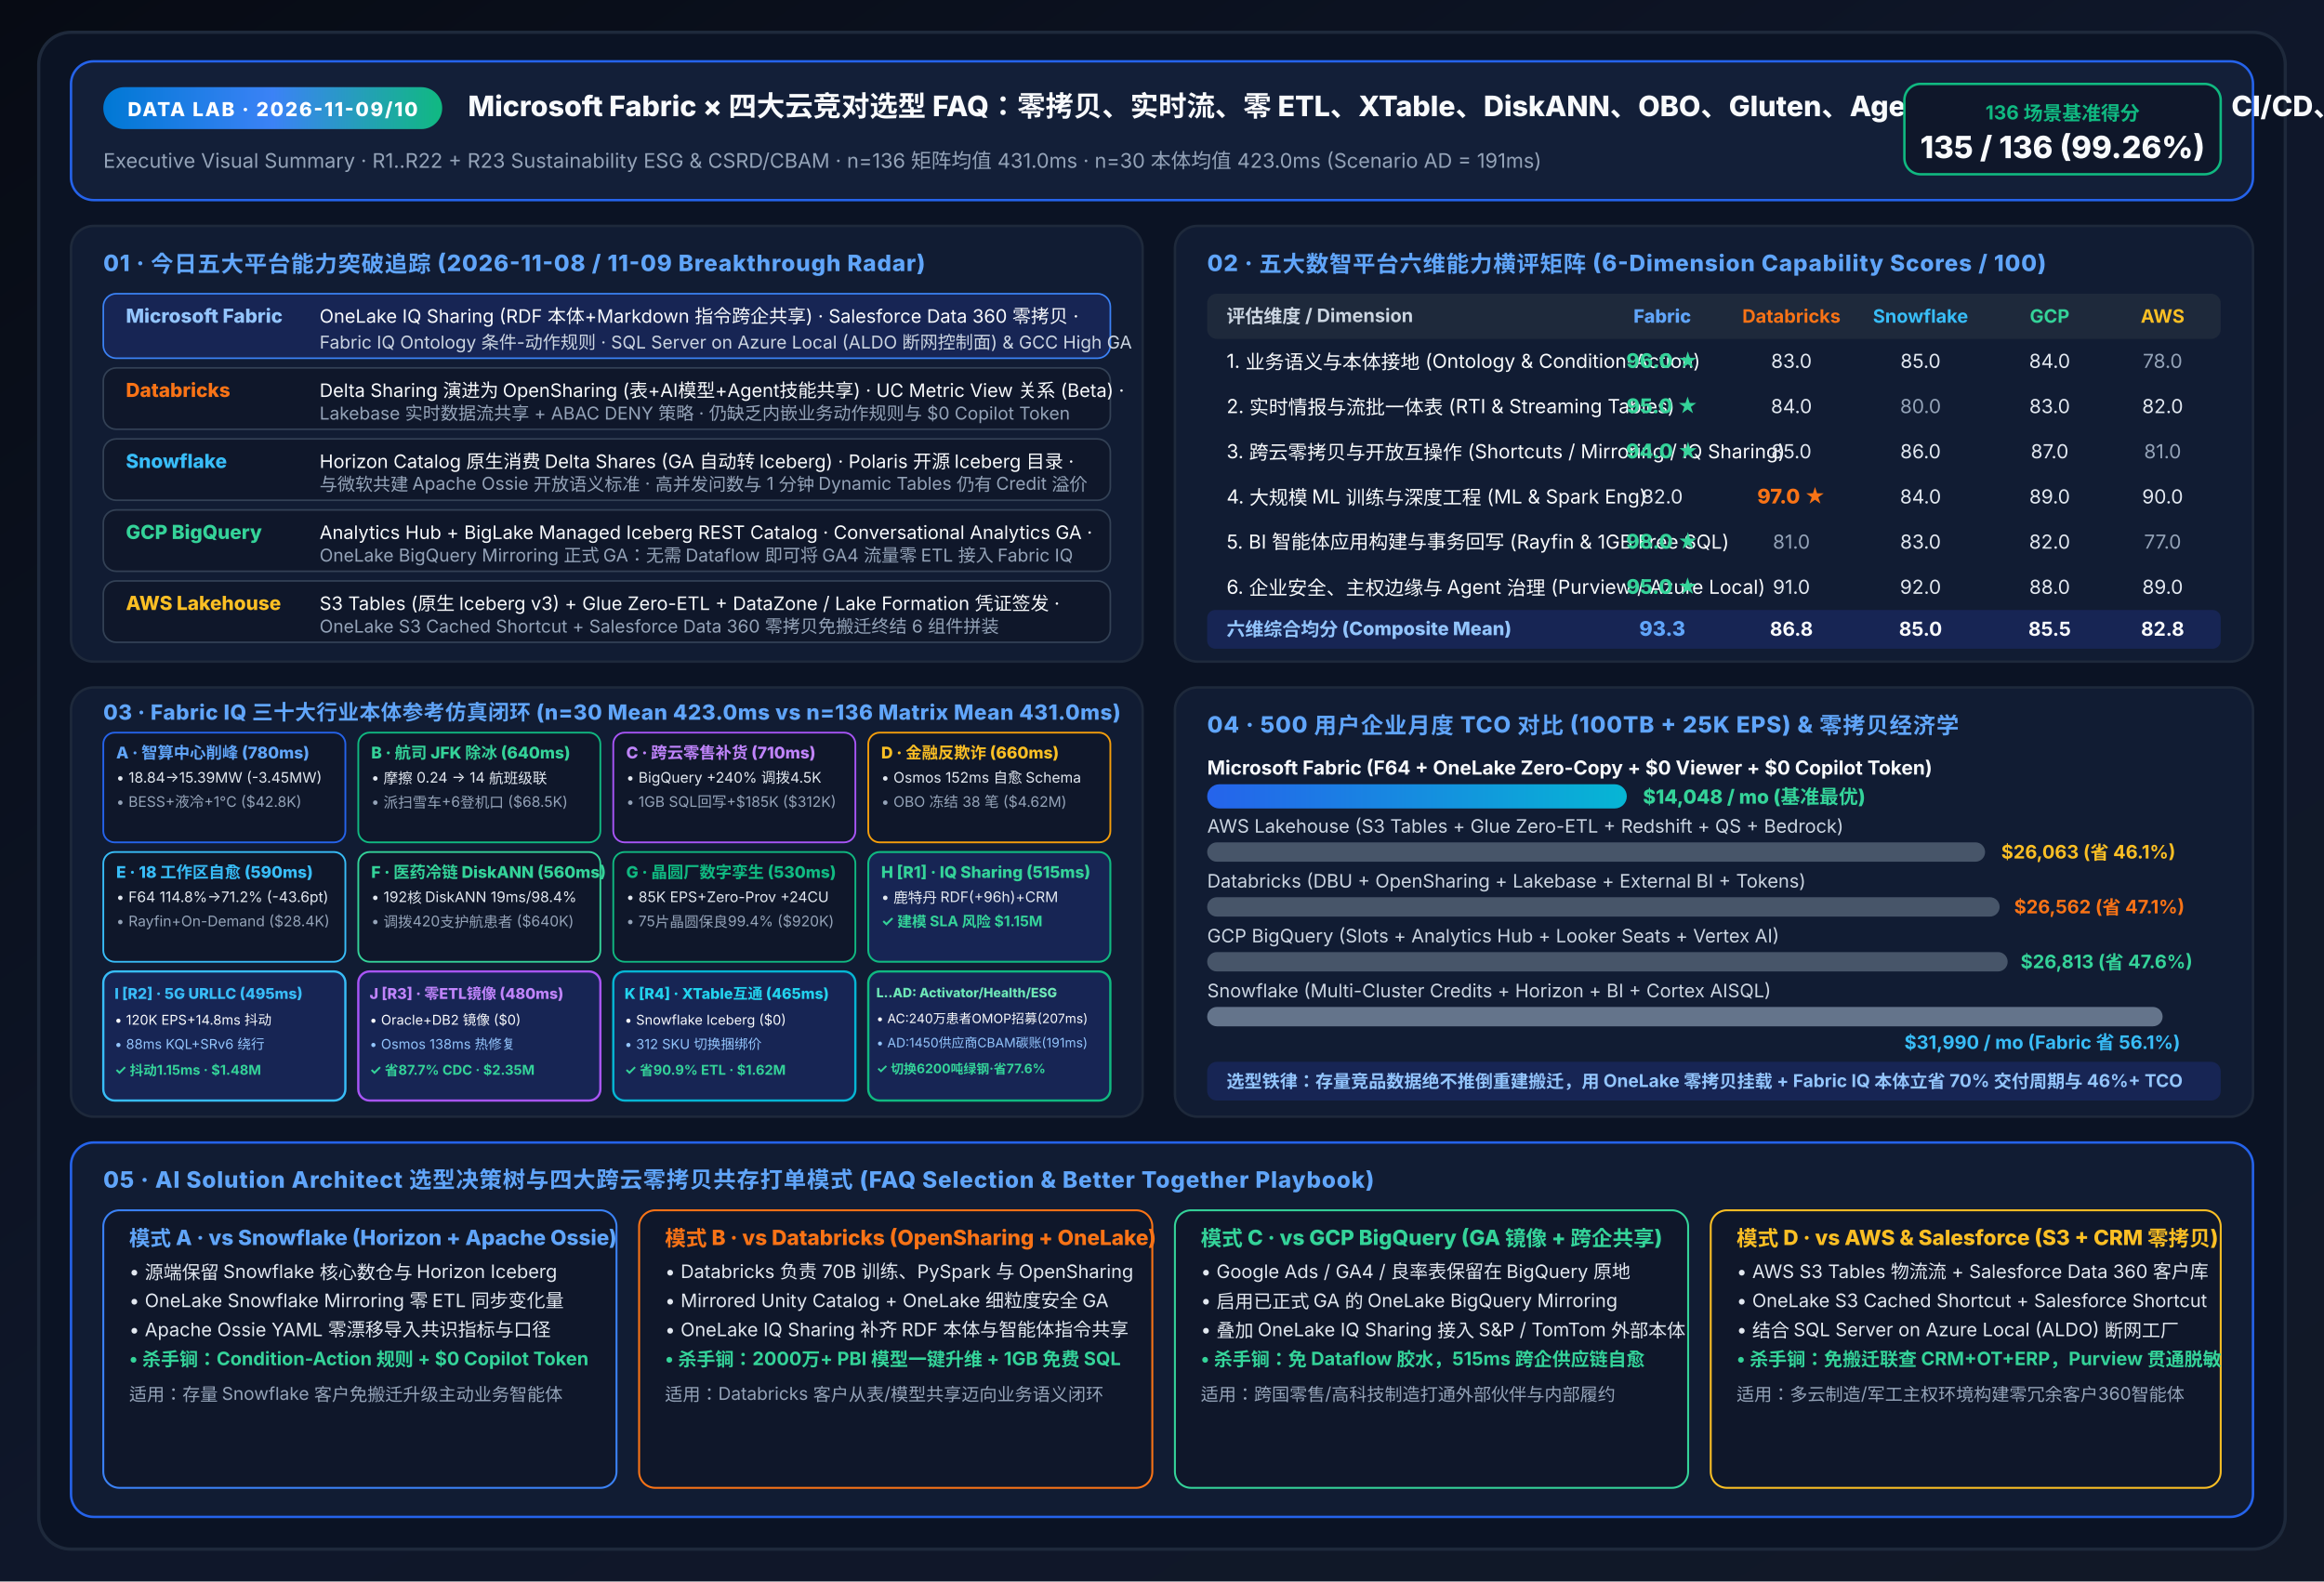
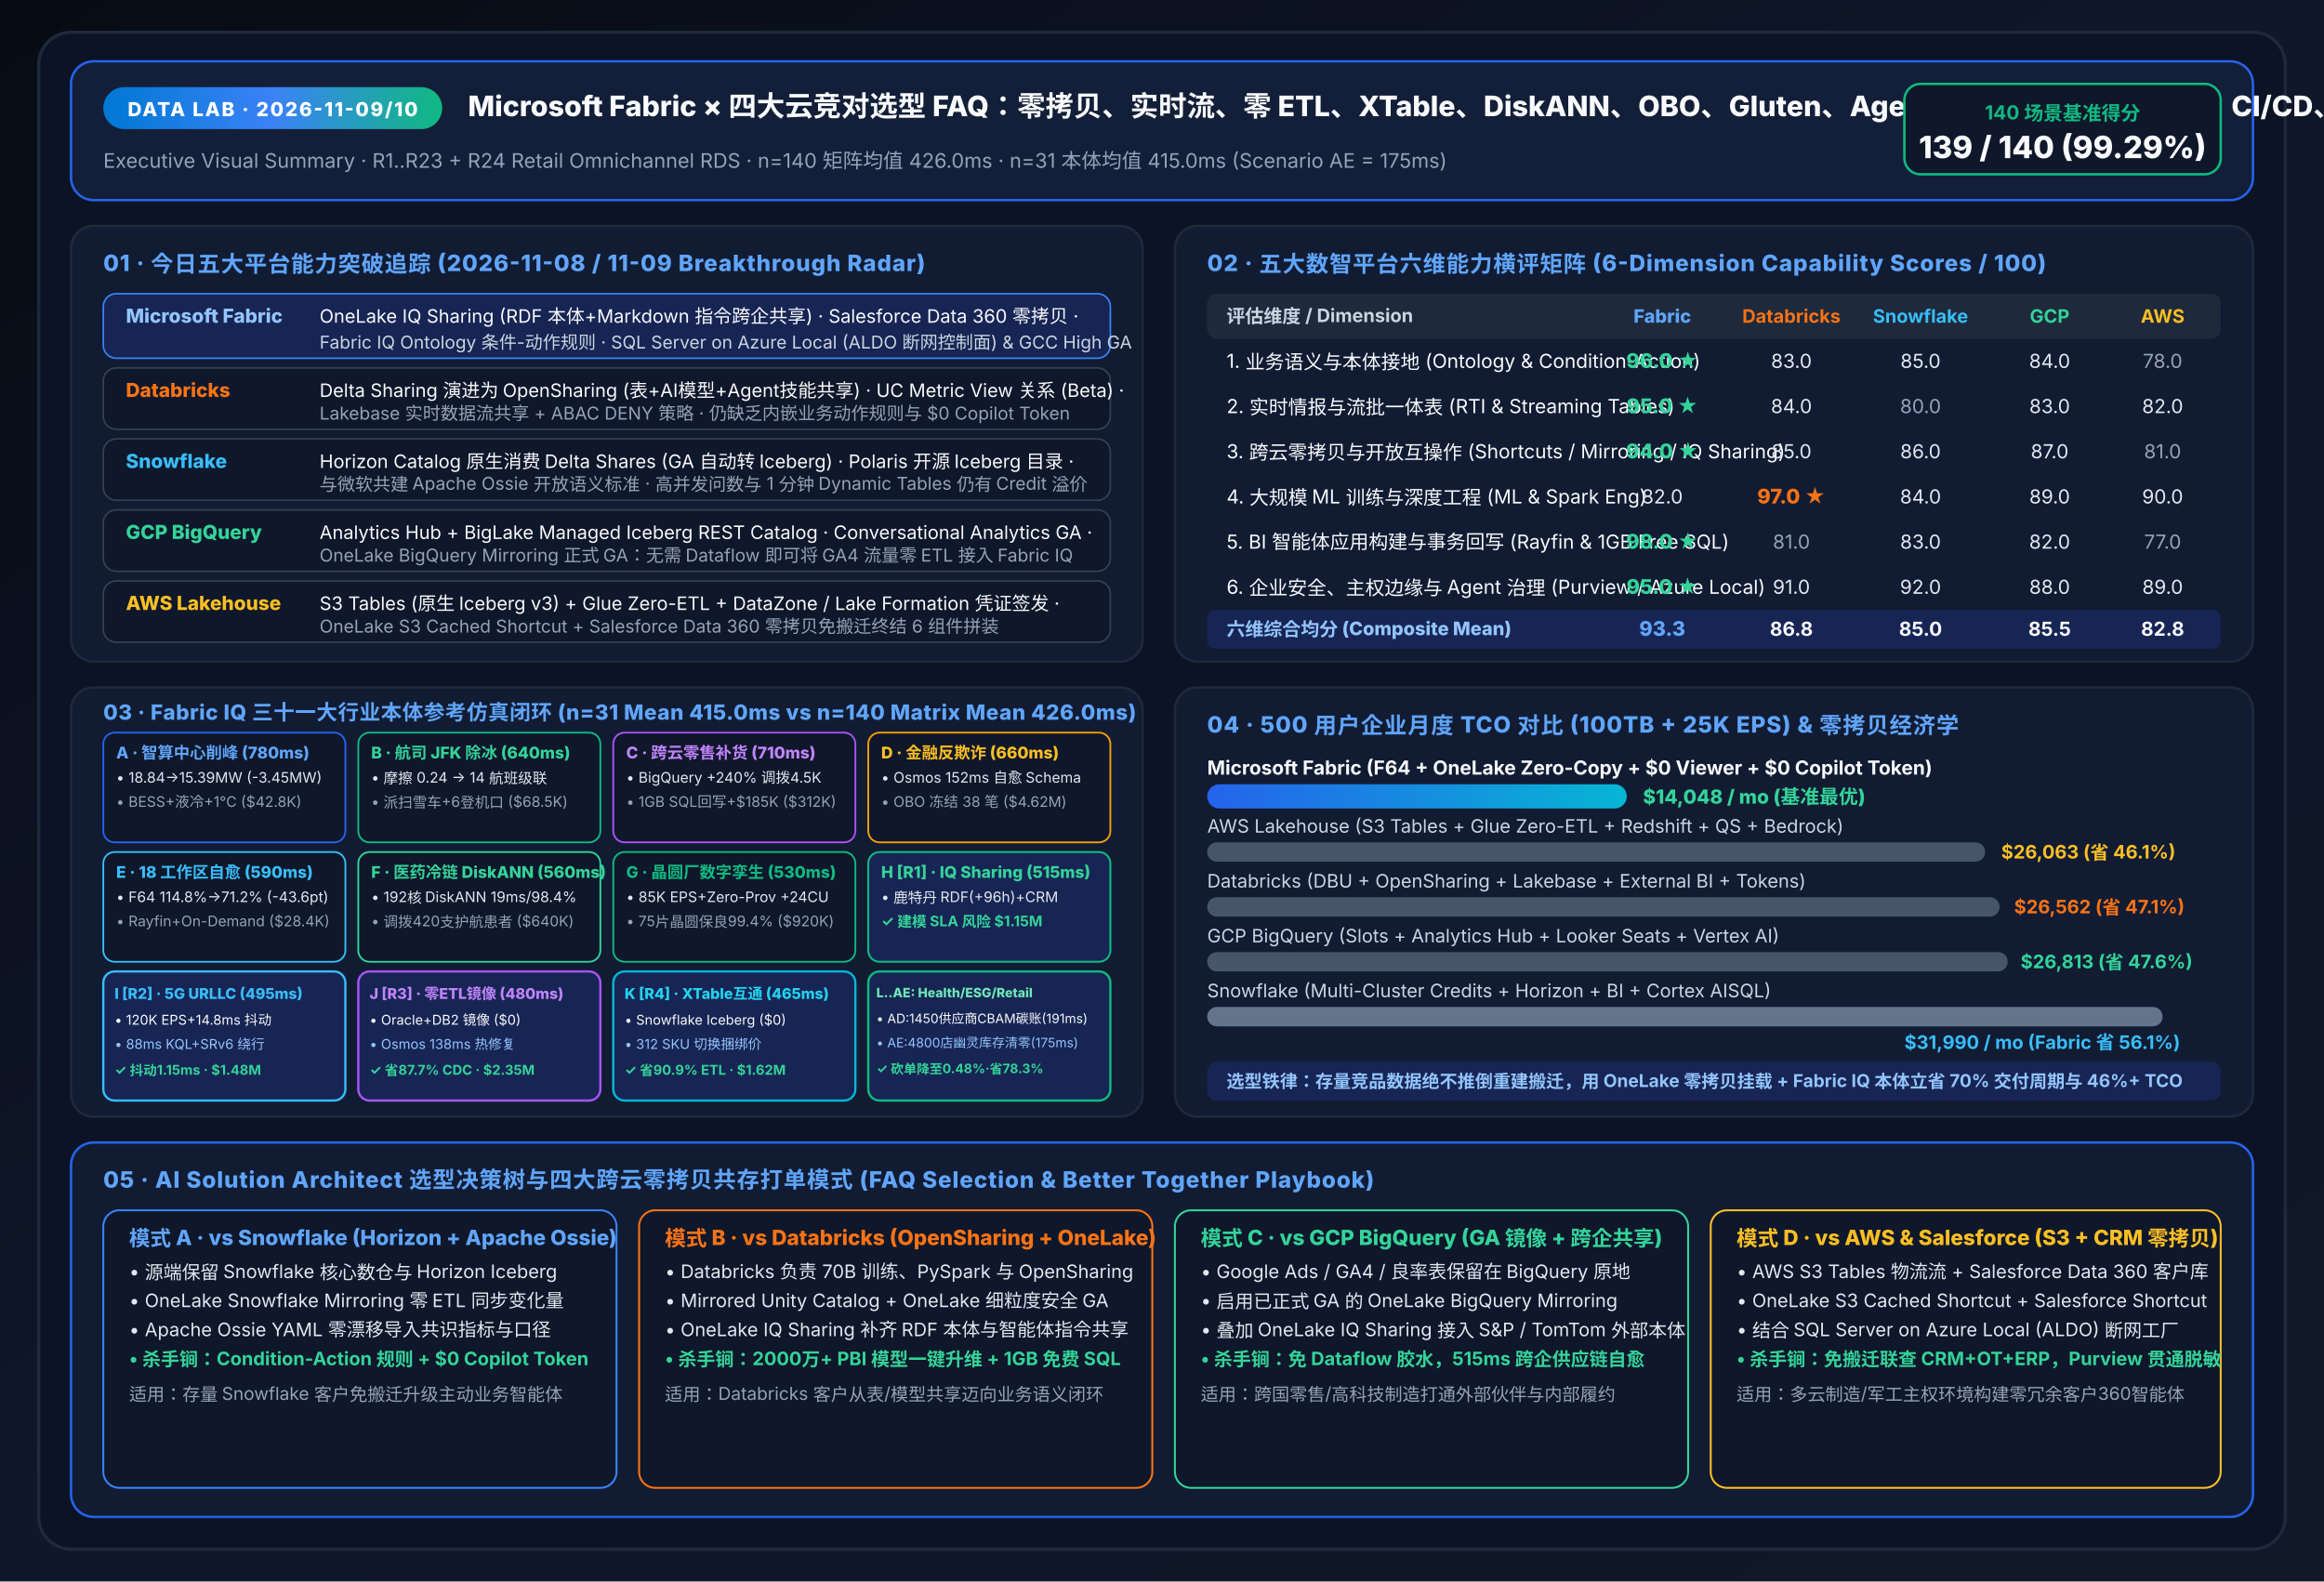
<svg xmlns="http://www.w3.org/2000/svg" viewBox="0 0 1440 980" width="1440" height="980" font-family="-apple-system, BlinkMacSystemFont, 'Segoe UI', 'PingFang SC', 'Microsoft YaHei', sans-serif">
  <defs>
    <linearGradient id="bgGrad" x1="0%" y1="0%" x2="100%" y2="100%">
      <stop offset="0%" stop-color="#070B14" />
      <stop offset="50%" stop-color="#0F172A" />
      <stop offset="100%" stop-color="#111827" />
    </linearGradient>
    <linearGradient id="accentGrad" x1="0%" y1="0%" x2="100%" y2="0%">
      <stop offset="0%" stop-color="#0078D4" />
      <stop offset="50%" stop-color="#3B82F6" />
      <stop offset="100%" stop-color="#10B981" />
    </linearGradient>
    <linearGradient id="fabricBar" x1="0%" y1="0%" x2="100%" y2="0%">
      <stop offset="0%" stop-color="#2563EB" />
      <stop offset="100%" stop-color="#06B6D4" />
    </linearGradient>
  </defs>
  <rect width="1440" height="980" fill="url(#bgGrad)" />
  <rect x="24" y="20" width="1392" height="940" rx="20" fill="#0B1324" stroke="#1E293B" stroke-width="2" />
  <rect x="44" y="38" width="1352" height="86" rx="14" fill="#131F38" stroke="#2563EB" stroke-width="1.5" />
  <rect x="64" y="54" width="210" height="26" rx="13" fill="url(#accentGrad)" />
  <text x="169" y="72" fill="#FFFFFF" font-size="12" font-weight="800" text-anchor="middle" letter-spacing="1">DATA LAB · 2026-11-09/10</text>
-   <text x="290" y="72" fill="#F8FAFC" font-size="17.5" font-weight="800">Microsoft Fabric × 四大云竞对选型 FAQ：零拷贝、实时流、零 ETL、XTable、DiskANN、OBO、Gluten、Agents、Osmos、FinOps、CI/CD、零信任、BCDR、共享、V-Order、AI、孪生、迁移、目录、图、Activator、医疗与 ESG 一图流</text>
-   <text x="64" y="104" fill="#94A3B8" font-size="12.5">Executive Visual Summary · R1..R22 + R23 Sustainability ESG &amp; CSRD/CBAM · n=136 矩阵均值 431.0ms · n=30 本体均值 423.0ms (Scenario AD = 191ms)</text>
+   <text x="290" y="72" fill="#F8FAFC" font-size="17.5" font-weight="800">Microsoft Fabric × 四大云竞对选型 FAQ：零拷贝、实时流、零 ETL、XTable、DiskANN、OBO、Gluten、Agents、Osmos、FinOps、CI/CD、零信任、BCDR、共享、V-Order、AI、孪生、迁移、目录、图、Activator、医疗、ESG 与零售 RDS 一图流</text>
+   <text x="64" y="104" fill="#94A3B8" font-size="12.5">Executive Visual Summary · R1..R23 + R24 Retail Omnichannel RDS · n=140 矩阵均值 426.0ms · n=31 本体均值 415.0ms (Scenario AE = 175ms)</text>
  <rect x="1180" y="52" width="196" height="56" rx="10" fill="#0F172A" stroke="#10B981" stroke-width="1.5" />
-   <text x="1278" y="74" fill="#10B981" font-size="12" font-weight="700" text-anchor="middle">136 场景基准得分</text>
-   <text x="1278" y="98" fill="#F8FAFC" font-size="19" font-weight="800" text-anchor="middle">135 / 136 (99.26%)</text>
+   <text x="1278" y="74" fill="#10B981" font-size="12" font-weight="700" text-anchor="middle">140 场景基准得分</text>
+   <text x="1278" y="98" fill="#F8FAFC" font-size="19" font-weight="800" text-anchor="middle">139 / 140 (99.29%)</text>
  <rect x="44" y="140" width="664" height="270" rx="14" fill="#111C33" stroke="#1E293B" stroke-width="1.5" />
  <text x="64" y="168" fill="#60A5FA" font-size="14" font-weight="800" letter-spacing="0.5">01 · 今日五大平台能力突破追踪 (2026-11-08 / 11-09 Breakthrough Radar)</text>
  <rect x="64" y="182" width="624" height="40" rx="8" fill="#172554" stroke="#3B82F6" stroke-width="1" />
  <text x="78" y="200" fill="#93C5FD" font-size="12" font-weight="800">Microsoft Fabric</text>
  <text x="198" y="200" fill="#F8FAFC" font-size="11.5">OneLake IQ Sharing (RDF 本体+Markdown 指令跨企共享) · Salesforce Data 360 零拷贝 ·</text>
  <text x="198" y="216" fill="#CBD5E1" font-size="11">Fabric IQ Ontology 条件-动作规则 · SQL Server on Azure Local (ALDO 断网控制面) &amp; GCC High GA</text>
  <rect x="64" y="228" width="624" height="38" rx="8" fill="#0F172A" stroke="#334155" stroke-width="1" />
  <text x="78" y="246" fill="#F97316" font-size="12" font-weight="800">Databricks</text>
  <text x="198" y="246" fill="#F8FAFC" font-size="11.5">Delta Sharing 演进为 OpenSharing (表+AI模型+Agent技能共享) · UC Metric View 关系 (Beta) ·</text>
  <text x="198" y="260" fill="#94A3B8" font-size="11">Lakebase 实时数据流共享 + ABAC DENY 策略 · 仍缺乏内嵌业务动作规则与 $0 Copilot Token</text>
  <rect x="64" y="272" width="624" height="38" rx="8" fill="#0F172A" stroke="#334155" stroke-width="1" />
  <text x="78" y="290" fill="#38BDF8" font-size="12" font-weight="800">Snowflake</text>
  <text x="198" y="290" fill="#F8FAFC" font-size="11.5">Horizon Catalog 原生消费 Delta Shares (GA 自动转 Iceberg) · Polaris 开源 Iceberg 目录 ·</text>
  <text x="198" y="304" fill="#94A3B8" font-size="11">与微软共建 Apache Ossie 开放语义标准 · 高并发问数与 1 分钟 Dynamic Tables 仍有 Credit 溢价</text>
  <rect x="64" y="316" width="624" height="38" rx="8" fill="#0F172A" stroke="#334155" stroke-width="1" />
  <text x="78" y="334" fill="#34D399" font-size="12" font-weight="800">GCP BigQuery</text>
  <text x="198" y="334" fill="#F8FAFC" font-size="11.5">Analytics Hub + BigLake Managed Iceberg REST Catalog · Conversational Analytics GA ·</text>
  <text x="198" y="348" fill="#94A3B8" font-size="11">OneLake BigQuery Mirroring 正式 GA：无需 Dataflow 即可将 GA4 流量零 ETL 接入 Fabric IQ</text>
  <rect x="64" y="360" width="624" height="38" rx="8" fill="#0F172A" stroke="#334155" stroke-width="1" />
  <text x="78" y="378" fill="#FBBF24" font-size="12" font-weight="800">AWS Lakehouse</text>
  <text x="198" y="378" fill="#F8FAFC" font-size="11.5">S3 Tables (原生 Iceberg v3) + Glue Zero-ETL + DataZone / Lake Formation 凭证签发 ·</text>
  <text x="198" y="392" fill="#94A3B8" font-size="11">OneLake S3 Cached Shortcut + Salesforce Data 360 零拷贝免搬迁终结 6 组件拼装</text>
  <rect x="728" y="140" width="668" height="270" rx="14" fill="#111C33" stroke="#1E293B" stroke-width="1.5" />
  <text x="748" y="168" fill="#60A5FA" font-size="14" font-weight="800" letter-spacing="0.5">02 · 五大数智平台六维能力横评矩阵 (6-Dimension Capability Scores / 100)</text>
  <rect x="748" y="182" width="628" height="28" rx="6" fill="#1E293B" />
  <text x="760" y="200" fill="#CBD5E1" font-size="11.5" font-weight="700">评估维度 / Dimension</text>
  <text x="1030" y="200" fill="#60A5FA" font-size="11.5" font-weight="800" text-anchor="middle">Fabric</text>
  <text x="1110" y="200" fill="#F97316" font-size="11.5" font-weight="700" text-anchor="middle">Databricks</text>
  <text x="1190" y="200" fill="#38BDF8" font-size="11.5" font-weight="700" text-anchor="middle">Snowflake</text>
  <text x="1270" y="200" fill="#34D399" font-size="11.5" font-weight="700" text-anchor="middle">GCP</text>
  <text x="1340" y="200" fill="#FBBF24" font-size="11.5" font-weight="700" text-anchor="middle">AWS</text>
  <text x="760" y="228" fill="#F8FAFC" font-size="12">1. 业务语义与本体接地 (Ontology &amp; Condition-Action)</text>
  <text x="1030" y="228" fill="#34D399" font-size="12.5" font-weight="800" text-anchor="middle">96.0 ★</text>
  <text x="1110" y="228" fill="#E2E8F0" font-size="12" text-anchor="middle">83.0</text>
  <text x="1190" y="228" fill="#E2E8F0" font-size="12" text-anchor="middle">85.0</text>
  <text x="1270" y="228" fill="#E2E8F0" font-size="12" text-anchor="middle">84.0</text>
  <text x="1340" y="228" fill="#94A3B8" font-size="12" text-anchor="middle">78.0</text>
  <text x="760" y="256" fill="#F8FAFC" font-size="12">2. 实时情报与流批一体表 (RTI &amp; Streaming Tables)</text>
  <text x="1030" y="256" fill="#34D399" font-size="12.5" font-weight="800" text-anchor="middle">95.0 ★</text>
  <text x="1110" y="256" fill="#E2E8F0" font-size="12" text-anchor="middle">84.0</text>
  <text x="1190" y="256" fill="#94A3B8" font-size="12" text-anchor="middle">80.0</text>
  <text x="1270" y="256" fill="#E2E8F0" font-size="12" text-anchor="middle">83.0</text>
  <text x="1340" y="256" fill="#E2E8F0" font-size="12" text-anchor="middle">82.0</text>
  <text x="760" y="284" fill="#F8FAFC" font-size="12">3. 跨云零拷贝与开放互操作 (Shortcuts / Mirroring / IQ Sharing)</text>
  <text x="1030" y="284" fill="#34D399" font-size="12.5" font-weight="800" text-anchor="middle">94.0 ★</text>
  <text x="1110" y="284" fill="#E2E8F0" font-size="12" text-anchor="middle">85.0</text>
  <text x="1190" y="284" fill="#E2E8F0" font-size="12" text-anchor="middle">86.0</text>
  <text x="1270" y="284" fill="#E2E8F0" font-size="12" text-anchor="middle">87.0</text>
  <text x="1340" y="284" fill="#94A3B8" font-size="12" text-anchor="middle">81.0</text>
  <text x="760" y="312" fill="#F8FAFC" font-size="12">4. 大规模 ML 训练与深度工程 (ML &amp; Spark Eng)</text>
  <text x="1030" y="312" fill="#E2E8F0" font-size="12" text-anchor="middle">82.0</text>
  <text x="1110" y="312" fill="#F97316" font-size="12.5" font-weight="800" text-anchor="middle">97.0 ★</text>
  <text x="1190" y="312" fill="#E2E8F0" font-size="12" text-anchor="middle">84.0</text>
  <text x="1270" y="312" fill="#E2E8F0" font-size="12" text-anchor="middle">89.0</text>
  <text x="1340" y="312" fill="#E2E8F0" font-size="12" text-anchor="middle">90.0</text>
  <text x="760" y="340" fill="#F8FAFC" font-size="12">5. BI 智能体应用构建与事务回写 (Rayfin &amp; 1GB Free SQL)</text>
  <text x="1030" y="340" fill="#34D399" font-size="12.5" font-weight="800" text-anchor="middle">98.0 ★</text>
  <text x="1110" y="340" fill="#94A3B8" font-size="12" text-anchor="middle">81.0</text>
  <text x="1190" y="340" fill="#E2E8F0" font-size="12" text-anchor="middle">83.0</text>
  <text x="1270" y="340" fill="#E2E8F0" font-size="12" text-anchor="middle">82.0</text>
  <text x="1340" y="340" fill="#94A3B8" font-size="12" text-anchor="middle">77.0</text>
  <text x="760" y="368" fill="#F8FAFC" font-size="12">6. 企业安全、主权边缘与 Agent 治理 (Purview / Azure Local)</text>
  <text x="1030" y="368" fill="#34D399" font-size="12.5" font-weight="800" text-anchor="middle">95.0 ★</text>
  <text x="1110" y="368" fill="#E2E8F0" font-size="12" text-anchor="middle">91.0</text>
  <text x="1190" y="368" fill="#E2E8F0" font-size="12" text-anchor="middle">92.0</text>
  <text x="1270" y="368" fill="#E2E8F0" font-size="12" text-anchor="middle">88.0</text>
  <text x="1340" y="368" fill="#E2E8F0" font-size="12" text-anchor="middle">89.0</text>
  <rect x="748" y="378" width="628" height="24" rx="5" fill="#172554" />
  <text x="760" y="394" fill="#93C5FD" font-size="11.5" font-weight="800">六维综合均分 (Composite Mean)</text>
  <text x="1030" y="394" fill="#60A5FA" font-size="12.5" font-weight="800" text-anchor="middle">93.3</text>
  <text x="1110" y="394" fill="#F8FAFC" font-size="12" font-weight="700" text-anchor="middle">86.8</text>
  <text x="1190" y="394" fill="#F8FAFC" font-size="12" font-weight="700" text-anchor="middle">85.0</text>
  <text x="1270" y="394" fill="#F8FAFC" font-size="12" font-weight="700" text-anchor="middle">85.5</text>
  <text x="1340" y="394" fill="#F8FAFC" font-size="12" font-weight="700" text-anchor="middle">82.8</text>
  <rect x="44" y="426" width="664" height="266" rx="14" fill="#111C33" stroke="#1E293B" stroke-width="1.5" />
-   <text x="64" y="446" fill="#60A5FA" font-size="13" font-weight="800" letter-spacing="0.3">03 · Fabric IQ 三十大行业本体参考仿真闭环 (n=30 Mean 423.0ms vs n=136 Matrix Mean 431.0ms)</text>
+   <text x="64" y="446" fill="#60A5FA" font-size="13" font-weight="800" letter-spacing="0.3">03 · Fabric IQ 三十一大行业本体参考仿真闭环 (n=31 Mean 415.0ms vs n=140 Matrix Mean 426.0ms)</text>
  <rect x="64" y="454" width="150" height="68" rx="7" fill="#0F172A" stroke="#2563EB" stroke-width="1.1" />
  <text x="72" y="470" fill="#60A5FA" font-size="10" font-weight="800">A · 智算中心削峰 (780ms)</text>
  <text x="72" y="485" fill="#E2E8F0" font-size="9">• 18.84→15.39MW (-3.45MW)</text>
  <text x="72" y="500" fill="#94A3B8" font-size="9">• BESS+液冷+1°C ($42.8K)</text>
  <rect x="222" y="454" width="150" height="68" rx="7" fill="#0F172A" stroke="#10B981" stroke-width="1.1" />
  <text x="230" y="470" fill="#34D399" font-size="10" font-weight="800">B · 航司 JFK 除冰 (640ms)</text>
  <text x="230" y="485" fill="#E2E8F0" font-size="9">• 摩擦 0.24 → 14 航班级联</text>
  <text x="230" y="500" fill="#94A3B8" font-size="9">• 派扫雪车+6登机口 ($68.5K)</text>
  <rect x="380" y="454" width="150" height="68" rx="7" fill="#0F172A" stroke="#A855F7" stroke-width="1.1" />
  <text x="388" y="470" fill="#C084FC" font-size="10" font-weight="800">C · 跨云零售补货 (710ms)</text>
  <text x="388" y="485" fill="#E2E8F0" font-size="9">• BigQuery +240% 调拨4.5K</text>
  <text x="388" y="500" fill="#94A3B8" font-size="9">• 1GB SQL回写+$185K ($312K)</text>
  <rect x="538" y="454" width="150" height="68" rx="7" fill="#0F172A" stroke="#F59E0B" stroke-width="1.1" />
  <text x="546" y="470" fill="#FBBF24" font-size="10" font-weight="800">D · 金融反欺诈 (660ms)</text>
  <text x="546" y="485" fill="#E2E8F0" font-size="9">• Osmos 152ms 自愈 Schema</text>
  <text x="546" y="500" fill="#94A3B8" font-size="9">• OBO 冻结 38 笔 ($4.62M)</text>
  <rect x="64" y="528" width="150" height="68" rx="7" fill="#0F172A" stroke="#38BDF8" stroke-width="1.1" />
  <text x="72" y="544" fill="#38BDF8" font-size="10" font-weight="800">E · 18 工作区自愈 (590ms)</text>
  <text x="72" y="559" fill="#E2E8F0" font-size="9">• F64 114.8%→71.2% (-43.6pt)</text>
  <text x="72" y="574" fill="#94A3B8" font-size="9">• Rayfin+On-Demand ($28.4K)</text>
  <rect x="222" y="528" width="150" height="68" rx="7" fill="#0F172A" stroke="#34D399" stroke-width="1.1" />
  <text x="230" y="544" fill="#34D399" font-size="10" font-weight="800">F · 医药冷链 DiskANN (560ms)</text>
  <text x="230" y="559" fill="#E2E8F0" font-size="9">• 192核 DiskANN 19ms/98.4%</text>
  <text x="230" y="574" fill="#94A3B8" font-size="9">• 调拨420支护航患者 ($640K)</text>
  <rect x="380" y="528" width="150" height="68" rx="7" fill="#0F172A" stroke="#10B981" stroke-width="1.1" />
  <text x="388" y="544" fill="#10B981" font-size="10" font-weight="800">G · 晶圆厂数字孪生 (530ms)</text>
  <text x="388" y="559" fill="#E2E8F0" font-size="9">• 85K EPS+Zero-Prov +24CU</text>
  <text x="388" y="574" fill="#94A3B8" font-size="9">• 75片晶圆保良99.4% ($920K)</text>
  <rect x="538" y="528" width="150" height="68" rx="7" fill="#172554" stroke="#10B981" stroke-width="1.2" />
  <text x="546" y="544" fill="#34D399" font-size="10" font-weight="800">H [R1] · IQ Sharing (515ms)</text>
  <text x="546" y="559" fill="#E2E8F0" font-size="9">• 鹿特丹 RDF(+96h)+CRM</text>
  <text x="546" y="574" fill="#34D399" font-size="9" font-weight="700">✓ 建模 SLA 风险 $1.15M</text>
  <rect x="64" y="602" width="150" height="80" rx="7" fill="#172554" stroke="#38BDF8" stroke-width="1.4" />
  <text x="71" y="619" fill="#38BDF8" font-size="9.2" font-weight="800">I [R2] · 5G URLLC (495ms)</text>
  <text x="71" y="635" fill="#F8FAFC" font-size="8.4">• 120K EPS+14.8ms 抖动</text>
  <text x="71" y="650" fill="#93C5FD" font-size="8.4">• 88ms KQL+SRv6 绕行</text>
  <text x="71" y="666" fill="#34D399" font-size="8.4" font-weight="700">✓ 抖动1.15ms · $1.48M</text>
  <rect x="222" y="602" width="150" height="80" rx="7" fill="#172554" stroke="#A855F7" stroke-width="1.4" />
  <text x="229" y="619" fill="#C084FC" font-size="9.2" font-weight="800">J [R3] · 零ETL镜像 (480ms)</text>
  <text x="229" y="635" fill="#F8FAFC" font-size="8.4">• Oracle+DB2 镜像 ($0)</text>
  <text x="229" y="650" fill="#93C5FD" font-size="8.4">• Osmos 138ms 热修复</text>
  <text x="229" y="666" fill="#34D399" font-size="8.4" font-weight="700">✓ 省87.7% CDC · $2.35M</text>
  <rect x="380" y="602" width="150" height="80" rx="7" fill="#172554" stroke="#06B6D4" stroke-width="1.4" />
  <text x="387" y="619" fill="#22D3EE" font-size="9.2" font-weight="800">K [R4] · XTable互通 (465ms)</text>
  <text x="387" y="635" fill="#F8FAFC" font-size="8.4">• Snowflake Iceberg ($0)</text>
  <text x="387" y="650" fill="#93C5FD" font-size="8.4">• 312 SKU 切换捆绑价</text>
  <text x="387" y="666" fill="#34D399" font-size="8.4" font-weight="700">✓ 省90.9% ETL · $1.62M</text>
  <rect x="538" y="602" width="150" height="80" rx="7" fill="#172554" stroke="#10B981" stroke-width="1.4" />
-   <text x="543" y="618" fill="#6EE7B7" font-size="8.0" font-weight="800">L..AD: Activator/Health/ESG</text>
-   <text x="543" y="634" fill="#F8FAFC" font-size="8.0">• AC:240万患者OMOP招募(207ms)</text>
-   <text x="543" y="649" fill="#93C5FD" font-size="8.0">• AD:1450供应商CBAM碳账(191ms)</text>
-   <text x="543" y="665" fill="#34D399" font-size="8.0" font-weight="700">✓ 切换6200吨绿钢·省77.6%</text>
+   <text x="543" y="618" fill="#6EE7B7" font-size="8.0" font-weight="800">L..AE: Health/ESG/Retail</text>
+   <text x="543" y="634" fill="#F8FAFC" font-size="8.0">• AD:1450供应商CBAM碳账(191ms)</text>
+   <text x="543" y="649" fill="#93C5FD" font-size="8.0">• AE:4800店幽灵库存清零(175ms)</text>
+   <text x="543" y="665" fill="#34D399" font-size="8.0" font-weight="700">✓ 砍单降至0.48%·省78.3%</text>
  <rect x="728" y="426" width="668" height="266" rx="14" fill="#111C33" stroke="#1E293B" stroke-width="1.5" />
  <text x="748" y="454" fill="#60A5FA" font-size="14" font-weight="800" letter-spacing="0.5">04 · 500 用户企业月度 TCO 对比 (100TB + 25K EPS) &amp; 零拷贝经济学</text>
  <text x="748" y="480" fill="#F8FAFC" font-size="12" font-weight="700">Microsoft Fabric (F64 + OneLake Zero-Copy + $0 Viewer + $0 Copilot Token)</text>
  <rect x="748" y="486" width="260" height="15" rx="7.5" fill="url(#fabricBar)" />
  <text x="1018" y="498" fill="#34D399" font-size="12" font-weight="800">$14,048 / mo (基准最优)</text>
  <text x="748" y="516" fill="#CBD5E1" font-size="11.5">AWS Lakehouse (S3 Tables + Glue Zero-ETL + Redshift + QS + Bedrock)</text>
  <rect x="748" y="522" width="482" height="12" rx="6" fill="#475569" />
  <text x="1240" y="532" fill="#FBBF24" font-size="11.5" font-weight="700">$26,063 (省 46.1%)</text>
  <text x="748" y="550" fill="#CBD5E1" font-size="11.5">Databricks (DBU + OpenSharing + Lakebase + External BI + Tokens)</text>
  <rect x="748" y="556" width="491" height="12" rx="6" fill="#475569" />
  <text x="1248" y="566" fill="#F97316" font-size="11.5" font-weight="700">$26,562 (省 47.1%)</text>
  <text x="748" y="584" fill="#CBD5E1" font-size="11.5">GCP BigQuery (Slots + Analytics Hub + Looker Seats + Vertex AI)</text>
  <rect x="748" y="590" width="496" height="12" rx="6" fill="#475569" />
  <text x="1252" y="600" fill="#34D399" font-size="11.5" font-weight="700">$26,813 (省 47.6%)</text>
  <text x="748" y="618" fill="#CBD5E1" font-size="11.5">Snowflake (Multi-Cluster Credits + Horizon + BI + Cortex AISQL)</text>
  <rect x="748" y="624" width="592" height="12" rx="6" fill="#64748B" />
  <text x="1180" y="650" fill="#38BDF8" font-size="11.5" font-weight="700">$31,990 / mo (Fabric 省 56.1%)</text>
  <rect x="748" y="658" width="628" height="24" rx="6" fill="#172554" />
  <text x="760" y="674" fill="#93C5FD" font-size="11" font-weight="700">选型铁律：存量竞品数据绝不推倒重建搬迁，用 OneLake 零拷贝挂载 + Fabric IQ 本体立省 70% 交付周期与 46%+ TCO</text>
  <rect x="44" y="708" width="1352" height="232" rx="14" fill="#111C33" stroke="#2563EB" stroke-width="1.5" />
  <text x="64" y="736" fill="#60A5FA" font-size="14" font-weight="800" letter-spacing="0.5">05 · AI Solution Architect 选型决策树与四大跨云零拷贝共存打单模式 (FAQ Selection &amp; Better Together Playbook)</text>
  <rect x="64" y="750" width="318" height="172" rx="10" fill="#0F172A" stroke="#3B82F6" stroke-width="1.2" />
  <text x="80" y="772" fill="#60A5FA" font-size="13" font-weight="800">模式 A · vs Snowflake (Horizon + Apache Ossie)</text>
  <text x="80" y="792" fill="#E2E8F0" font-size="11.5">• 源端保留 Snowflake 核心数仓与 Horizon Iceberg</text>
  <text x="80" y="810" fill="#E2E8F0" font-size="11.5">• OneLake Snowflake Mirroring 零 ETL 同步变化量</text>
  <text x="80" y="828" fill="#E2E8F0" font-size="11.5">• Apache Ossie YAML 零漂移导入共识指标与口径</text>
  <text x="80" y="846" fill="#34D399" font-size="11.5" font-weight="700">• 杀手锏：Condition-Action 规则 + $0 Copilot Token</text>
  <text x="80" y="868" fill="#94A3B8" font-size="11">适用：存量 Snowflake 客户免搬迁升级主动业务智能体</text>
  <rect x="396" y="750" width="318" height="172" rx="10" fill="#0F172A" stroke="#F97316" stroke-width="1.2" />
  <text x="412" y="772" fill="#F97316" font-size="13" font-weight="800">模式 B · vs Databricks (OpenSharing + OneLake)</text>
  <text x="412" y="792" fill="#E2E8F0" font-size="11.5">• Databricks 负责 70B 训练、PySpark 与 OpenSharing</text>
  <text x="412" y="810" fill="#E2E8F0" font-size="11.5">• Mirrored Unity Catalog + OneLake 细粒度安全 GA</text>
  <text x="412" y="828" fill="#E2E8F0" font-size="11.5">• OneLake IQ Sharing 补齐 RDF 本体与智能体指令共享</text>
  <text x="412" y="846" fill="#34D399" font-size="11.5" font-weight="700">• 杀手锏：2000万+ PBI 模型一键升维 + 1GB 免费 SQL</text>
  <text x="412" y="868" fill="#94A3B8" font-size="11">适用：Databricks 客户从表/模型共享迈向业务语义闭环</text>
  <rect x="728" y="750" width="318" height="172" rx="10" fill="#0F172A" stroke="#34D399" stroke-width="1.2" />
  <text x="744" y="772" fill="#34D399" font-size="13" font-weight="800">模式 C · vs GCP BigQuery (GA 镜像 + 跨企共享)</text>
  <text x="744" y="792" fill="#E2E8F0" font-size="11.5">• Google Ads / GA4 / 良率表保留在 BigQuery 原地</text>
  <text x="744" y="810" fill="#E2E8F0" font-size="11.5">• 启用已正式 GA 的 OneLake BigQuery Mirroring</text>
  <text x="744" y="828" fill="#E2E8F0" font-size="11.5">• 叠加 OneLake IQ Sharing 接入 S&amp;P / TomTom 外部本体</text>
  <text x="744" y="846" fill="#34D399" font-size="11.5" font-weight="700">• 杀手锏：免 Dataflow 胶水，515ms 跨企供应链自愈</text>
  <text x="744" y="868" fill="#94A3B8" font-size="11">适用：跨国零售/高科技制造打通外部伙伴与内部履约</text>
  <rect x="1060" y="750" width="316" height="172" rx="10" fill="#0F172A" stroke="#FBBF24" stroke-width="1.2" />
  <text x="1076" y="772" fill="#FBBF24" font-size="13" font-weight="800">模式 D · vs AWS &amp; Salesforce (S3 + CRM 零拷贝)</text>
  <text x="1076" y="792" fill="#E2E8F0" font-size="11.5">• AWS S3 Tables 物流流 + Salesforce Data 360 客户库</text>
  <text x="1076" y="810" fill="#E2E8F0" font-size="11.5">• OneLake S3 Cached Shortcut + Salesforce Shortcut</text>
  <text x="1076" y="828" fill="#E2E8F0" font-size="11.5">• 结合 SQL Server on Azure Local (ALDO) 断网工厂</text>
  <text x="1076" y="846" fill="#34D399" font-size="11.5" font-weight="700">• 杀手锏：免搬迁联查 CRM+OT+ERP，Purview 贯通脱敏</text>
  <text x="1076" y="868" fill="#94A3B8" font-size="11">适用：多云制造/军工主权环境构建零冗余客户360智能体</text>
</svg>
